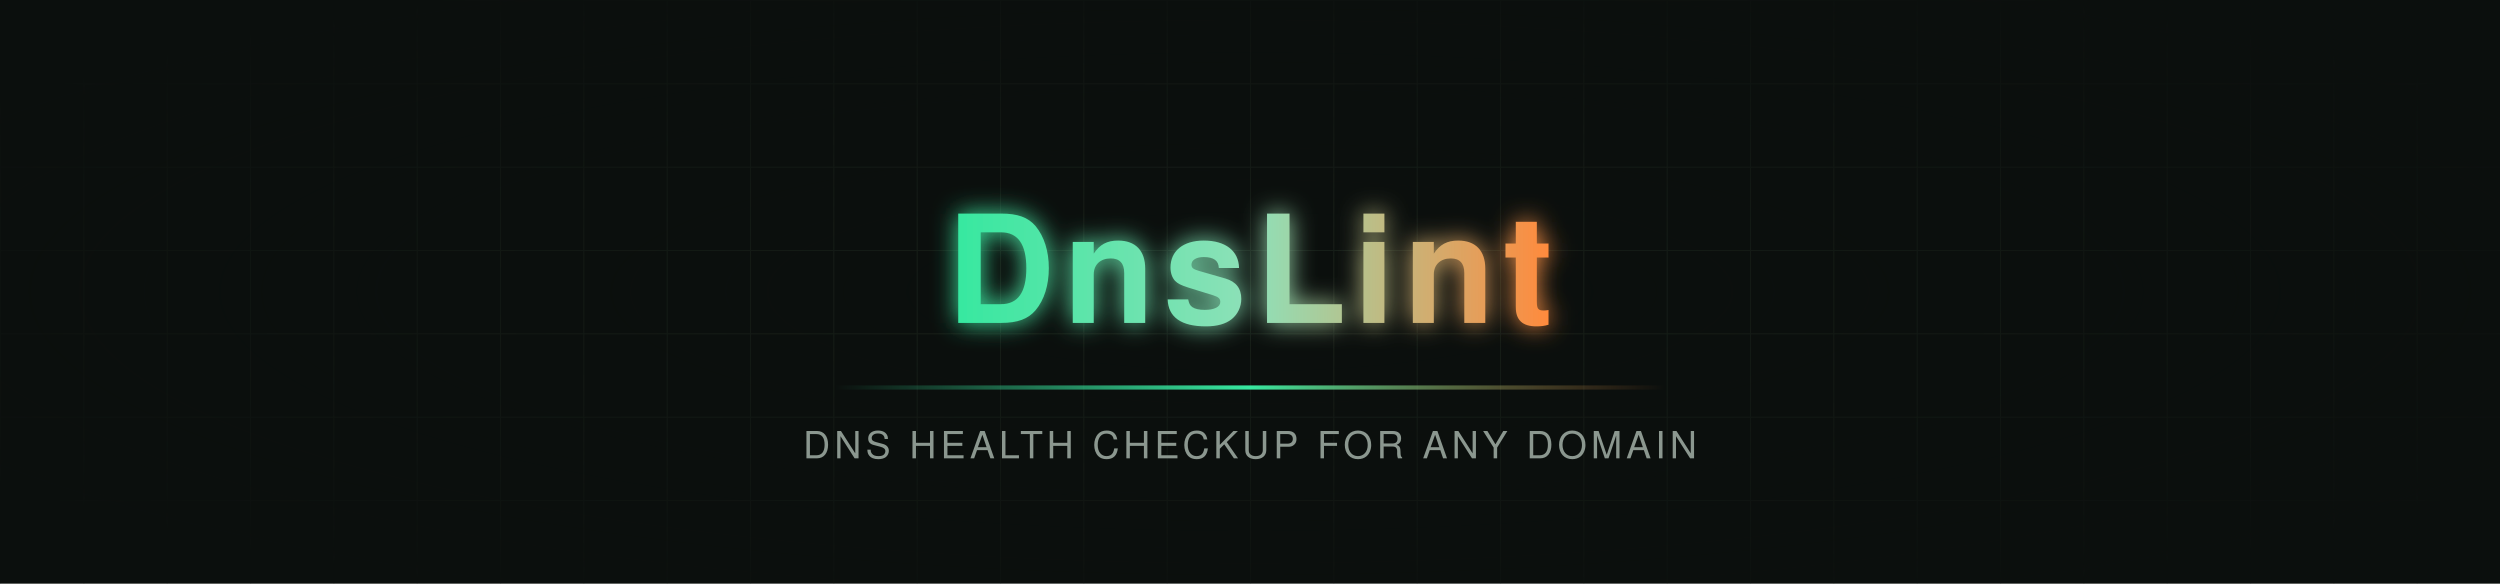
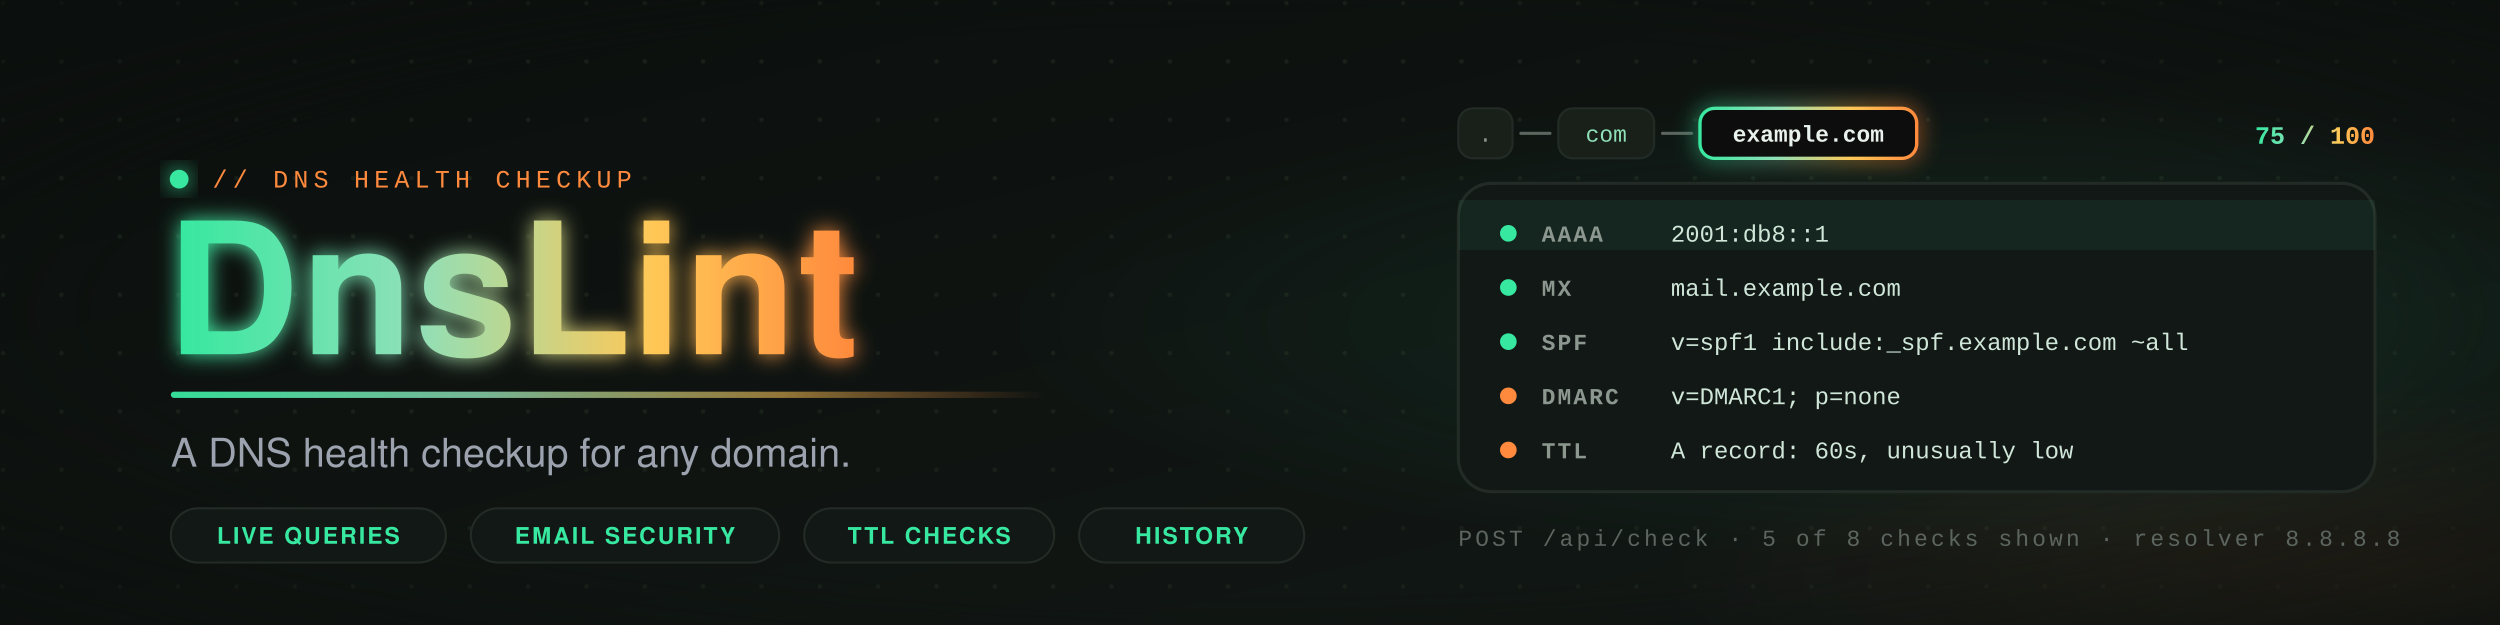
- <svg xmlns="http://www.w3.org/2000/svg" width="1200" height="280" viewBox="0 0 1200 280">
+ <svg xmlns="http://www.w3.org/2000/svg" width="1200" height="300" viewBox="0 0 1200 300" role="img" aria-label="DnsLint: DNS health checkup for any domain">
  <defs>
+     <linearGradient id="flow" x1="0%" y1="0%" x2="100%" y2="0%">
+       <stop offset="0%" stop-color="#37E8A0" />
+       <stop offset="35%" stop-color="#8FE0B8" />
+       <stop offset="70%" stop-color="#FFC857" />
+       <stop offset="100%" stop-color="#FF8A3D" />
+     </linearGradient>
+     <linearGradient id="rule" x1="0%" y1="0%" x2="100%" y2="0%">
+       <stop offset="0%" stop-color="#37E8A0" stop-opacity="0.95" />
+       <stop offset="35%" stop-color="#8FE0B8" stop-opacity="0.8" />
+       <stop offset="70%" stop-color="#FFC857" stop-opacity="0.55" />
+       <stop offset="100%" stop-color="#FF8A3D" stop-opacity="0" />
+     </linearGradient>
    <linearGradient id="bg" x1="0%" y1="0%" x2="100%" y2="100%">
      <stop offset="0%" stop-color="#0B0F0D" />
-       <stop offset="100%" stop-color="#0B0F0D" />
+       <stop offset="100%" stop-color="#121815" />
    </linearGradient>
-     <linearGradient id="titleGradient" x1="0%" y1="0%" x2="100%" y2="0%">
-       <stop offset="0%" stop-color="#37E8A0" />
-       <stop offset="50%" stop-color="#8FE0B8" />
-       <stop offset="100%" stop-color="#FF8A3D" />
-     </linearGradient>
-     <linearGradient id="lineGradient" x1="0%" y1="0%" x2="100%" y2="0%">
-       <stop offset="0%" stop-color="#37E8A0" stop-opacity="0" />
-       <stop offset="50%" stop-color="#37E8A0" stop-opacity="1" />
+     <radialGradient id="glowBg" cx="78%" cy="52%" r="38%">
+       <stop offset="0%" stop-color="#37E8A0" stop-opacity="0.10" />
+       <stop offset="100%" stop-color="#37E8A0" stop-opacity="0" />
+     </radialGradient>
+     <radialGradient id="glowWarm" cx="96%" cy="92%" r="30%">
+       <stop offset="0%" stop-color="#FF8A3D" stop-opacity="0.09" />
      <stop offset="100%" stop-color="#FF8A3D" stop-opacity="0" />
-     </linearGradient>
+     </radialGradient>
+     <radialGradient id="vignette" cx="50%" cy="50%" r="75%">
+       <stop offset="60%" stop-color="#0B0F0D" stop-opacity="0" />
+       <stop offset="100%" stop-color="#0B0F0D" stop-opacity="0.85" />
+     </radialGradient>
+     <pattern id="dots" width="28" height="28" patternUnits="userSpaceOnUse">
+       <circle cx="1.5" cy="1.5" r="1.1" fill="#182019" />
+     </pattern>
    <filter id="glow" x="-50%" y="-50%" width="200%" height="200%">
-       <feGaussianBlur stdDeviation="6" result="blur" />
+       <feGaussianBlur stdDeviation="5" result="blur" />
      <feMerge>
        <feMergeNode in="blur" />
        <feMergeNode in="SourceGraphic" />
      </feMerge>
    </filter>
-     <pattern id="grid" width="40" height="40" patternUnits="userSpaceOnUse">
-       <path d="M 40 0 L 0 0 0 40" fill="none" stroke="#182019" stroke-width="1" />
-     </pattern>
-     <radialGradient id="fade" cx="50%" cy="50%" r="60%">
-       <stop offset="0%" stop-color="#0B0F0D" stop-opacity="0" />
-       <stop offset="100%" stop-color="#0B0F0D" stop-opacity="1" />
-     </radialGradient>
  </defs>
-   <rect width="1200" height="280" fill="url(#bg)" />
-   <rect width="1200" height="280" fill="url(#grid)" />
-   <rect width="1200" height="280" fill="url(#fade)" />
-   <text x="600" y="155" text-anchor="middle" font-family="'Segoe UI', Helvetica, Arial, sans-serif" font-size="72" font-weight="700" letter-spacing="4" fill="url(#titleGradient)" filter="url(#glow)">DnsLint</text>
-   <rect x="400" y="185" width="400" height="2" fill="url(#lineGradient)" />
-   <text x="600" y="220" text-anchor="middle" font-family="'Segoe UI', Helvetica, Arial, sans-serif" font-size="18" letter-spacing="2" fill="#8B978F">DNS HEALTH CHECKUP FOR ANY DOMAIN</text>
+   <rect width="1200" height="300" fill="url(#bg)" />
+   <rect width="1200" height="300" fill="url(#dots)" />
+   <rect width="1200" height="300" fill="url(#glowBg)" />
+   <rect width="1200" height="300" fill="url(#glowWarm)" />
+   <rect width="1200" height="300" fill="url(#vignette)" />
+   <circle cx="86" cy="86" r="4.5" fill="#37E8A0" filter="url(#glow)">
+     <animate attributeName="opacity" values="1;0.25;1" dur="2s" repeatCount="indefinite" />
+   </circle>
+   <text x="102" y="90" font-family="'SF Mono','Cascadia Code',Consolas,'Courier New',monospace" font-size="12" letter-spacing="2.5" fill="#FF8A3D">// DNS HEALTH CHECKUP</text>
+   <text x="80" y="170" font-family="'Segoe UI',Helvetica,Arial,sans-serif" font-size="88" font-weight="800" letter-spacing="1" fill="url(#flow)" filter="url(#glow)">DnsLint</text>
+   <rect x="82" y="188" width="420" height="3" rx="1.5" fill="url(#rule)" />
+   <text x="82" y="224" font-family="'Segoe UI',Helvetica,Arial,sans-serif" font-size="19" fill="#9CA3AF">A DNS health checkup for any domain.</text>
+   <g font-family="'Segoe UI',Helvetica,Arial,sans-serif" font-size="11" font-weight="600" letter-spacing="1" text-anchor="middle" fill="#37E8A0">
+     <rect x="82" y="244" width="132" height="26" rx="13" fill="#121815" stroke="#232B26" />
+     <text x="148" y="261">LIVE QUERIES</text>
+     <rect x="226" y="244" width="148" height="26" rx="13" fill="#121815" stroke="#232B26" />
+     <text x="300" y="261">EMAIL SECURITY</text>
+     <rect x="386" y="244" width="120" height="26" rx="13" fill="#121815" stroke="#232B26" />
+     <text x="446" y="261">TTL CHECKS</text>
+     <rect x="518" y="244" width="108" height="26" rx="13" fill="#121815" stroke="#232B26" />
+     <text x="572" y="261">HISTORY</text>
+   </g>
+   <g font-family="'SF Mono','Cascadia Code',Consolas,'Courier New',monospace" font-size="11" text-anchor="middle">
+     <rect x="700" y="52" width="26" height="24" rx="7" fill="#182019" stroke="#232B26" />
+     <text x="713" y="68" fill="#8B978F">.</text>
+     <path d="M730 64 H744" stroke="#5C655F" stroke-width="1.5" stroke-linecap="round" />
+     <rect x="748" y="52" width="46" height="24" rx="7" fill="#182019" stroke="#232B26" />
+     <text x="771" y="68" fill="#8FE0B8">com</text>
+     <path d="M798 64 H812" stroke="#5C655F" stroke-width="1.5" stroke-linecap="round" />
+     <rect x="816" y="52" width="104" height="24" rx="7" fill="#0B0F0D" stroke="url(#flow)" stroke-width="1.6" filter="url(#glow)" />
+     <text x="868" y="68" fill="#EAF2ED" font-weight="700">example.com</text>
+   </g>
+   <text x="1140" y="69" text-anchor="end" font-family="'SF Mono','Cascadia Code',Consolas,'Courier New',monospace" font-size="12" font-weight="700" fill="url(#flow)">75 / 100</text>
+   <rect x="700" y="88" width="440" height="148" rx="16" fill="#121815" stroke="#232B26" stroke-width="1.5" />
+   <rect x="700" y="96" width="440" height="24" fill="#37E8A0" opacity="0.07">
+     <animate attributeName="y" values="96;122;148;174;200" keyTimes="0;0.25;0.5;0.75;1" calcMode="discrete" dur="4.8s" repeatCount="indefinite" />
+   </rect>
+   <circle cx="724" cy="112" r="4" fill="#37E8A0">
+     <animate attributeName="opacity" values="1;0.35;1" dur="4.8s" begin="0.0s" repeatCount="indefinite" />
+   </circle>
+   <text x="740" y="116" font-family="'SF Mono','Cascadia Code',Consolas,'Courier New',monospace" font-size="11" font-weight="700" letter-spacing="1" fill="#8B978F">AAAA</text>
+   <text x="802" y="116" font-family="'SF Mono','Cascadia Code',Consolas,'Courier New',monospace" font-size="11.5" fill="#CFE6D9" textLength="76" lengthAdjust="spacingAndGlyphs">2001:db8::1</text>
+   <circle cx="724" cy="138" r="4" fill="#37E8A0">
+     <animate attributeName="opacity" values="1;0.35;1" dur="4.8s" begin="0.96s" repeatCount="indefinite" />
+   </circle>
+   <text x="740" y="142" font-family="'SF Mono','Cascadia Code',Consolas,'Courier New',monospace" font-size="11" font-weight="700" letter-spacing="1" fill="#8B978F">MX</text>
+   <text x="802" y="142" font-family="'SF Mono','Cascadia Code',Consolas,'Courier New',monospace" font-size="11.5" fill="#CFE6D9" textLength="110" lengthAdjust="spacingAndGlyphs">mail.example.com</text>
+   <circle cx="724" cy="164" r="4" fill="#37E8A0">
+     <animate attributeName="opacity" values="1;0.35;1" dur="4.8s" begin="1.92s" repeatCount="indefinite" />
+   </circle>
+   <text x="740" y="168" font-family="'SF Mono','Cascadia Code',Consolas,'Courier New',monospace" font-size="11" font-weight="700" letter-spacing="1" fill="#8B978F">SPF</text>
+   <text x="802" y="168" font-family="'SF Mono','Cascadia Code',Consolas,'Courier New',monospace" font-size="11.5" fill="#CFE6D9" textLength="248" lengthAdjust="spacingAndGlyphs">v=spf1 include:_spf.example.com ~all</text>
+   <circle cx="724" cy="190" r="4" fill="#FF8A3D">
+     <animate attributeName="opacity" values="1;0.35;1" dur="4.8s" begin="2.88s" repeatCount="indefinite" />
+   </circle>
+   <text x="740" y="194" font-family="'SF Mono','Cascadia Code',Consolas,'Courier New',monospace" font-size="11" font-weight="700" letter-spacing="1" fill="#8B978F">DMARC</text>
+   <text x="802" y="194" font-family="'SF Mono','Cascadia Code',Consolas,'Courier New',monospace" font-size="11.5" fill="#CFE6D9" textLength="110" lengthAdjust="spacingAndGlyphs">v=DMARC1; p=none</text>
+   <circle cx="724" cy="216" r="4" fill="#FF8A3D">
+     <animate attributeName="opacity" values="1;0.35;1" dur="4.8s" begin="3.84s" repeatCount="indefinite" />
+   </circle>
+   <text x="740" y="220" font-family="'SF Mono','Cascadia Code',Consolas,'Courier New',monospace" font-size="11" font-weight="700" letter-spacing="1" fill="#8B978F">TTL</text>
+   <text x="802" y="220" font-family="'SF Mono','Cascadia Code',Consolas,'Courier New',monospace" font-size="11.5" fill="#CFE6D9" textLength="193" lengthAdjust="spacingAndGlyphs">A record: 60s, unusually low</text>
+   <text x="700" y="262" font-family="'SF Mono','Cascadia Code',Consolas,'Courier New',monospace" font-size="11" letter-spacing="1.5" fill="#5C655F">POST /api/check  ·  5 of 8 checks shown  ·  resolver 8.8.8.8</text>
</svg>
